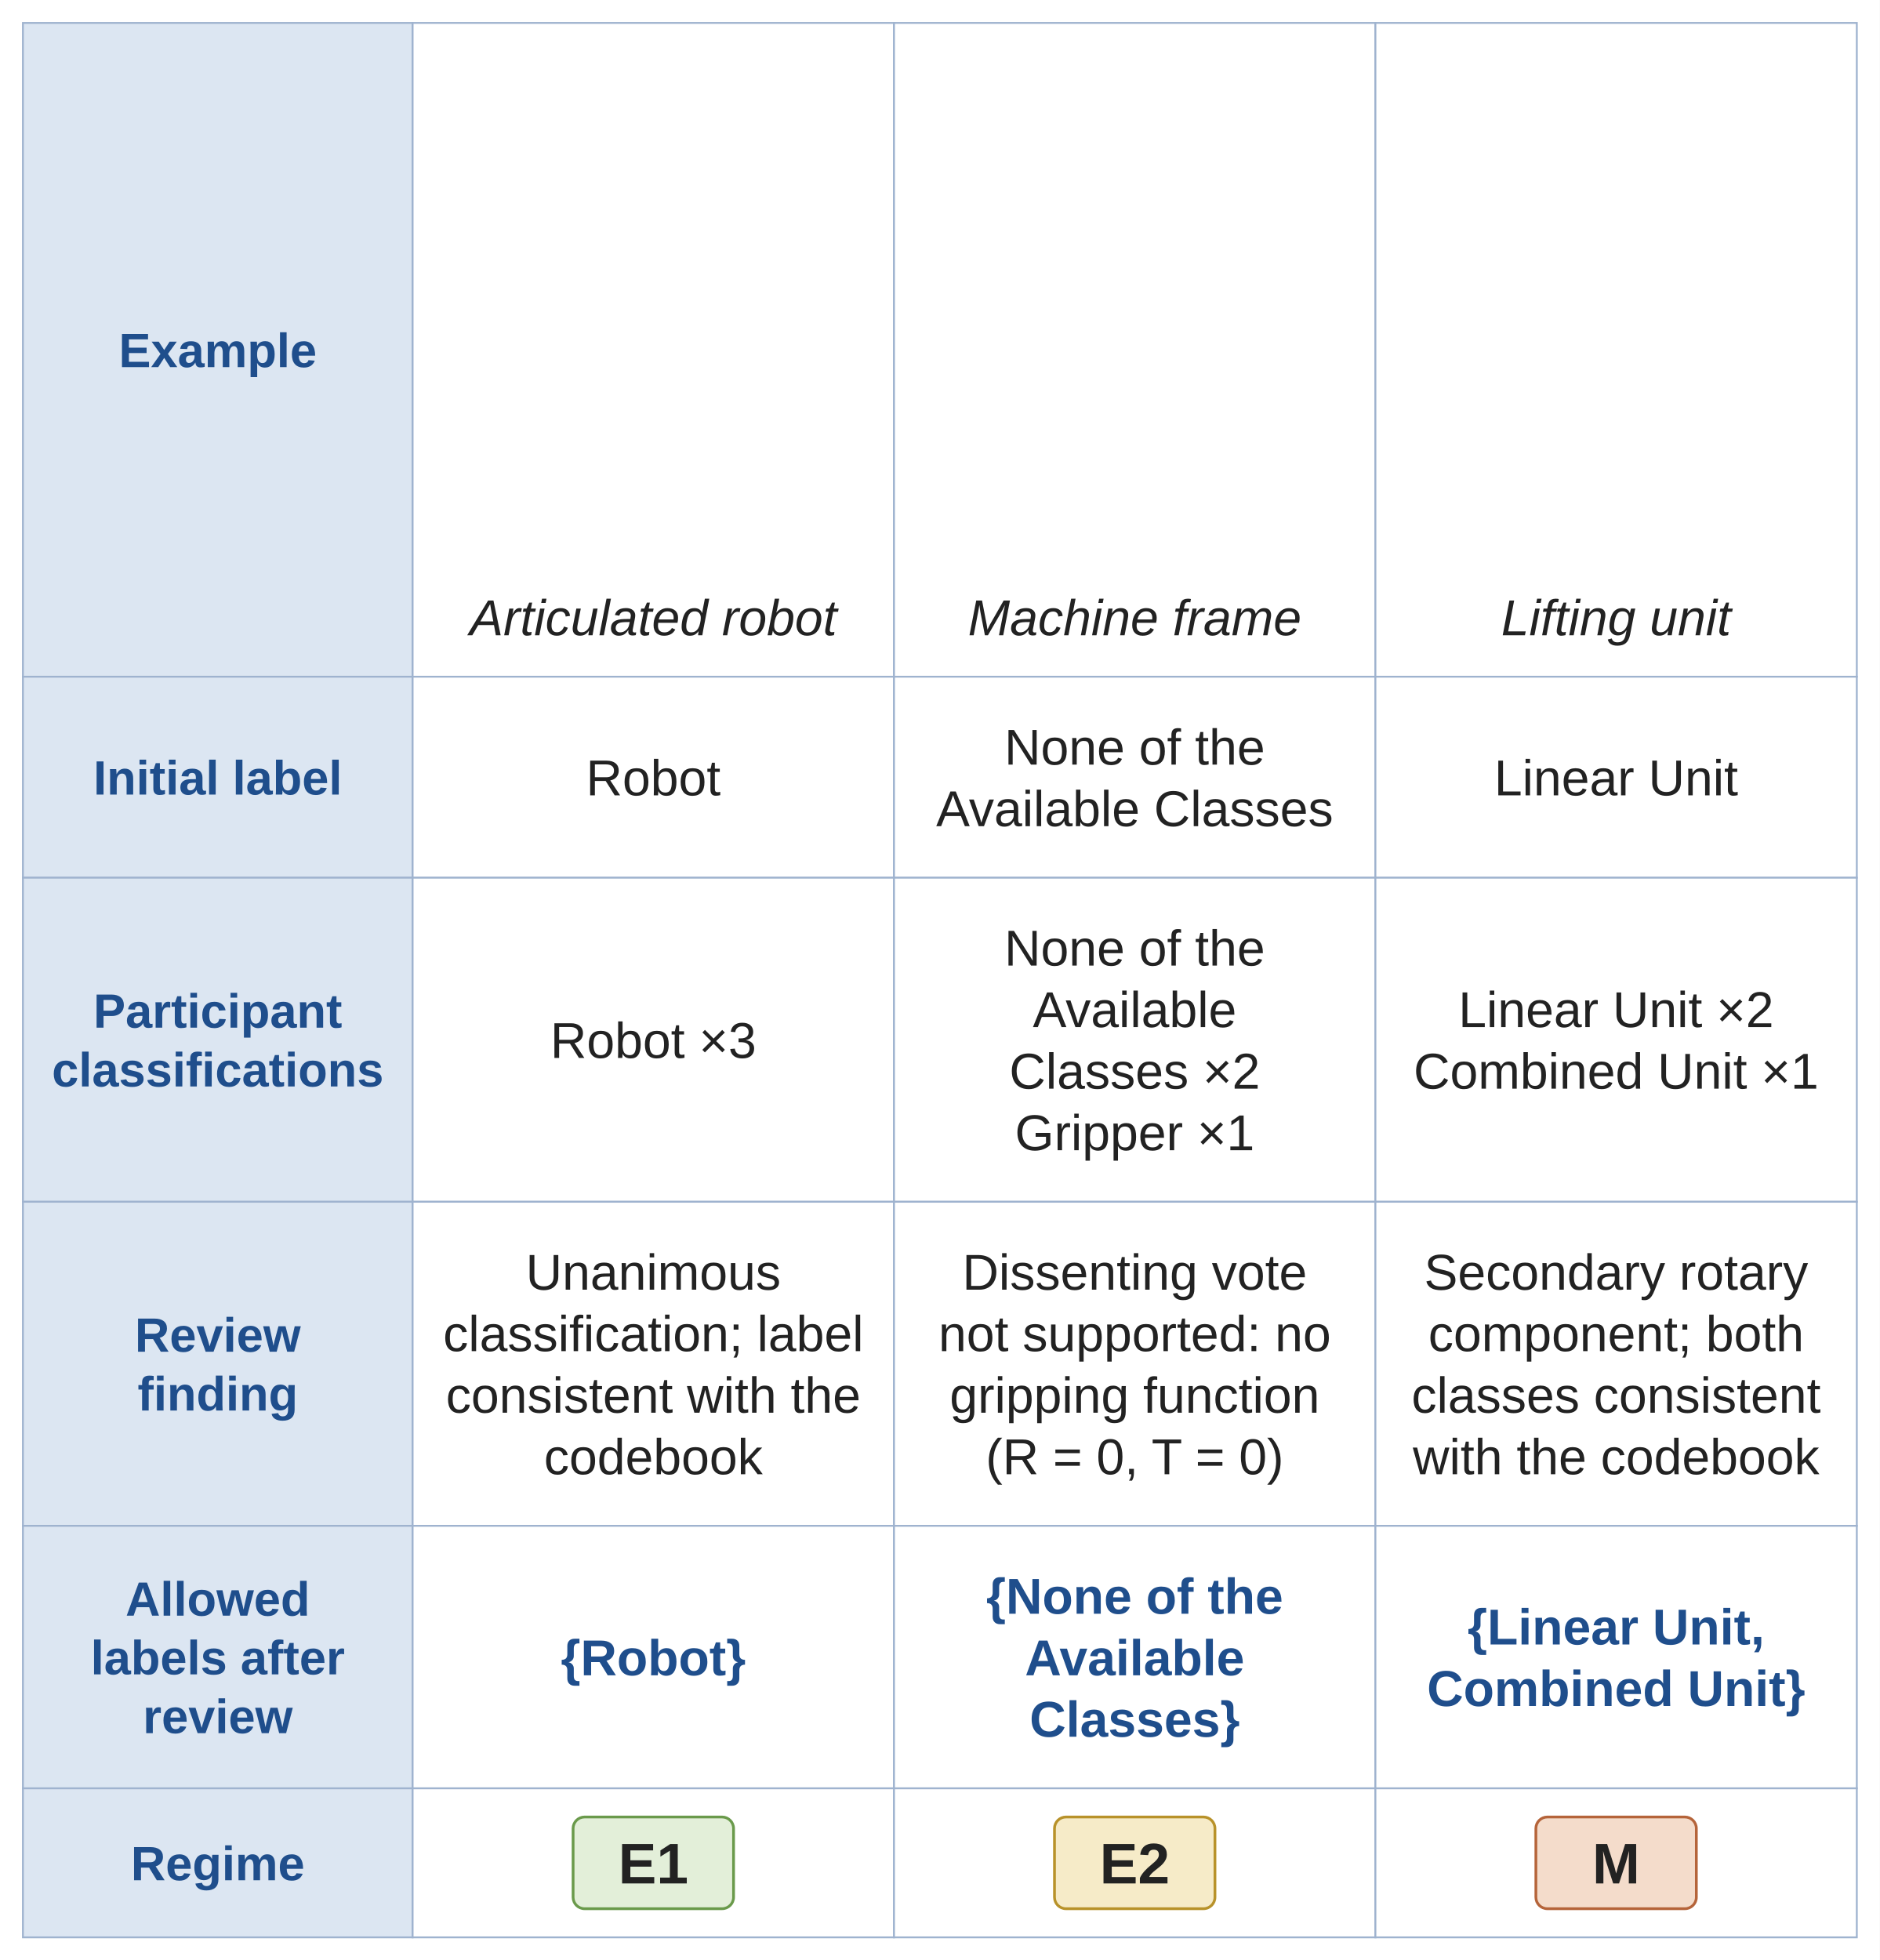
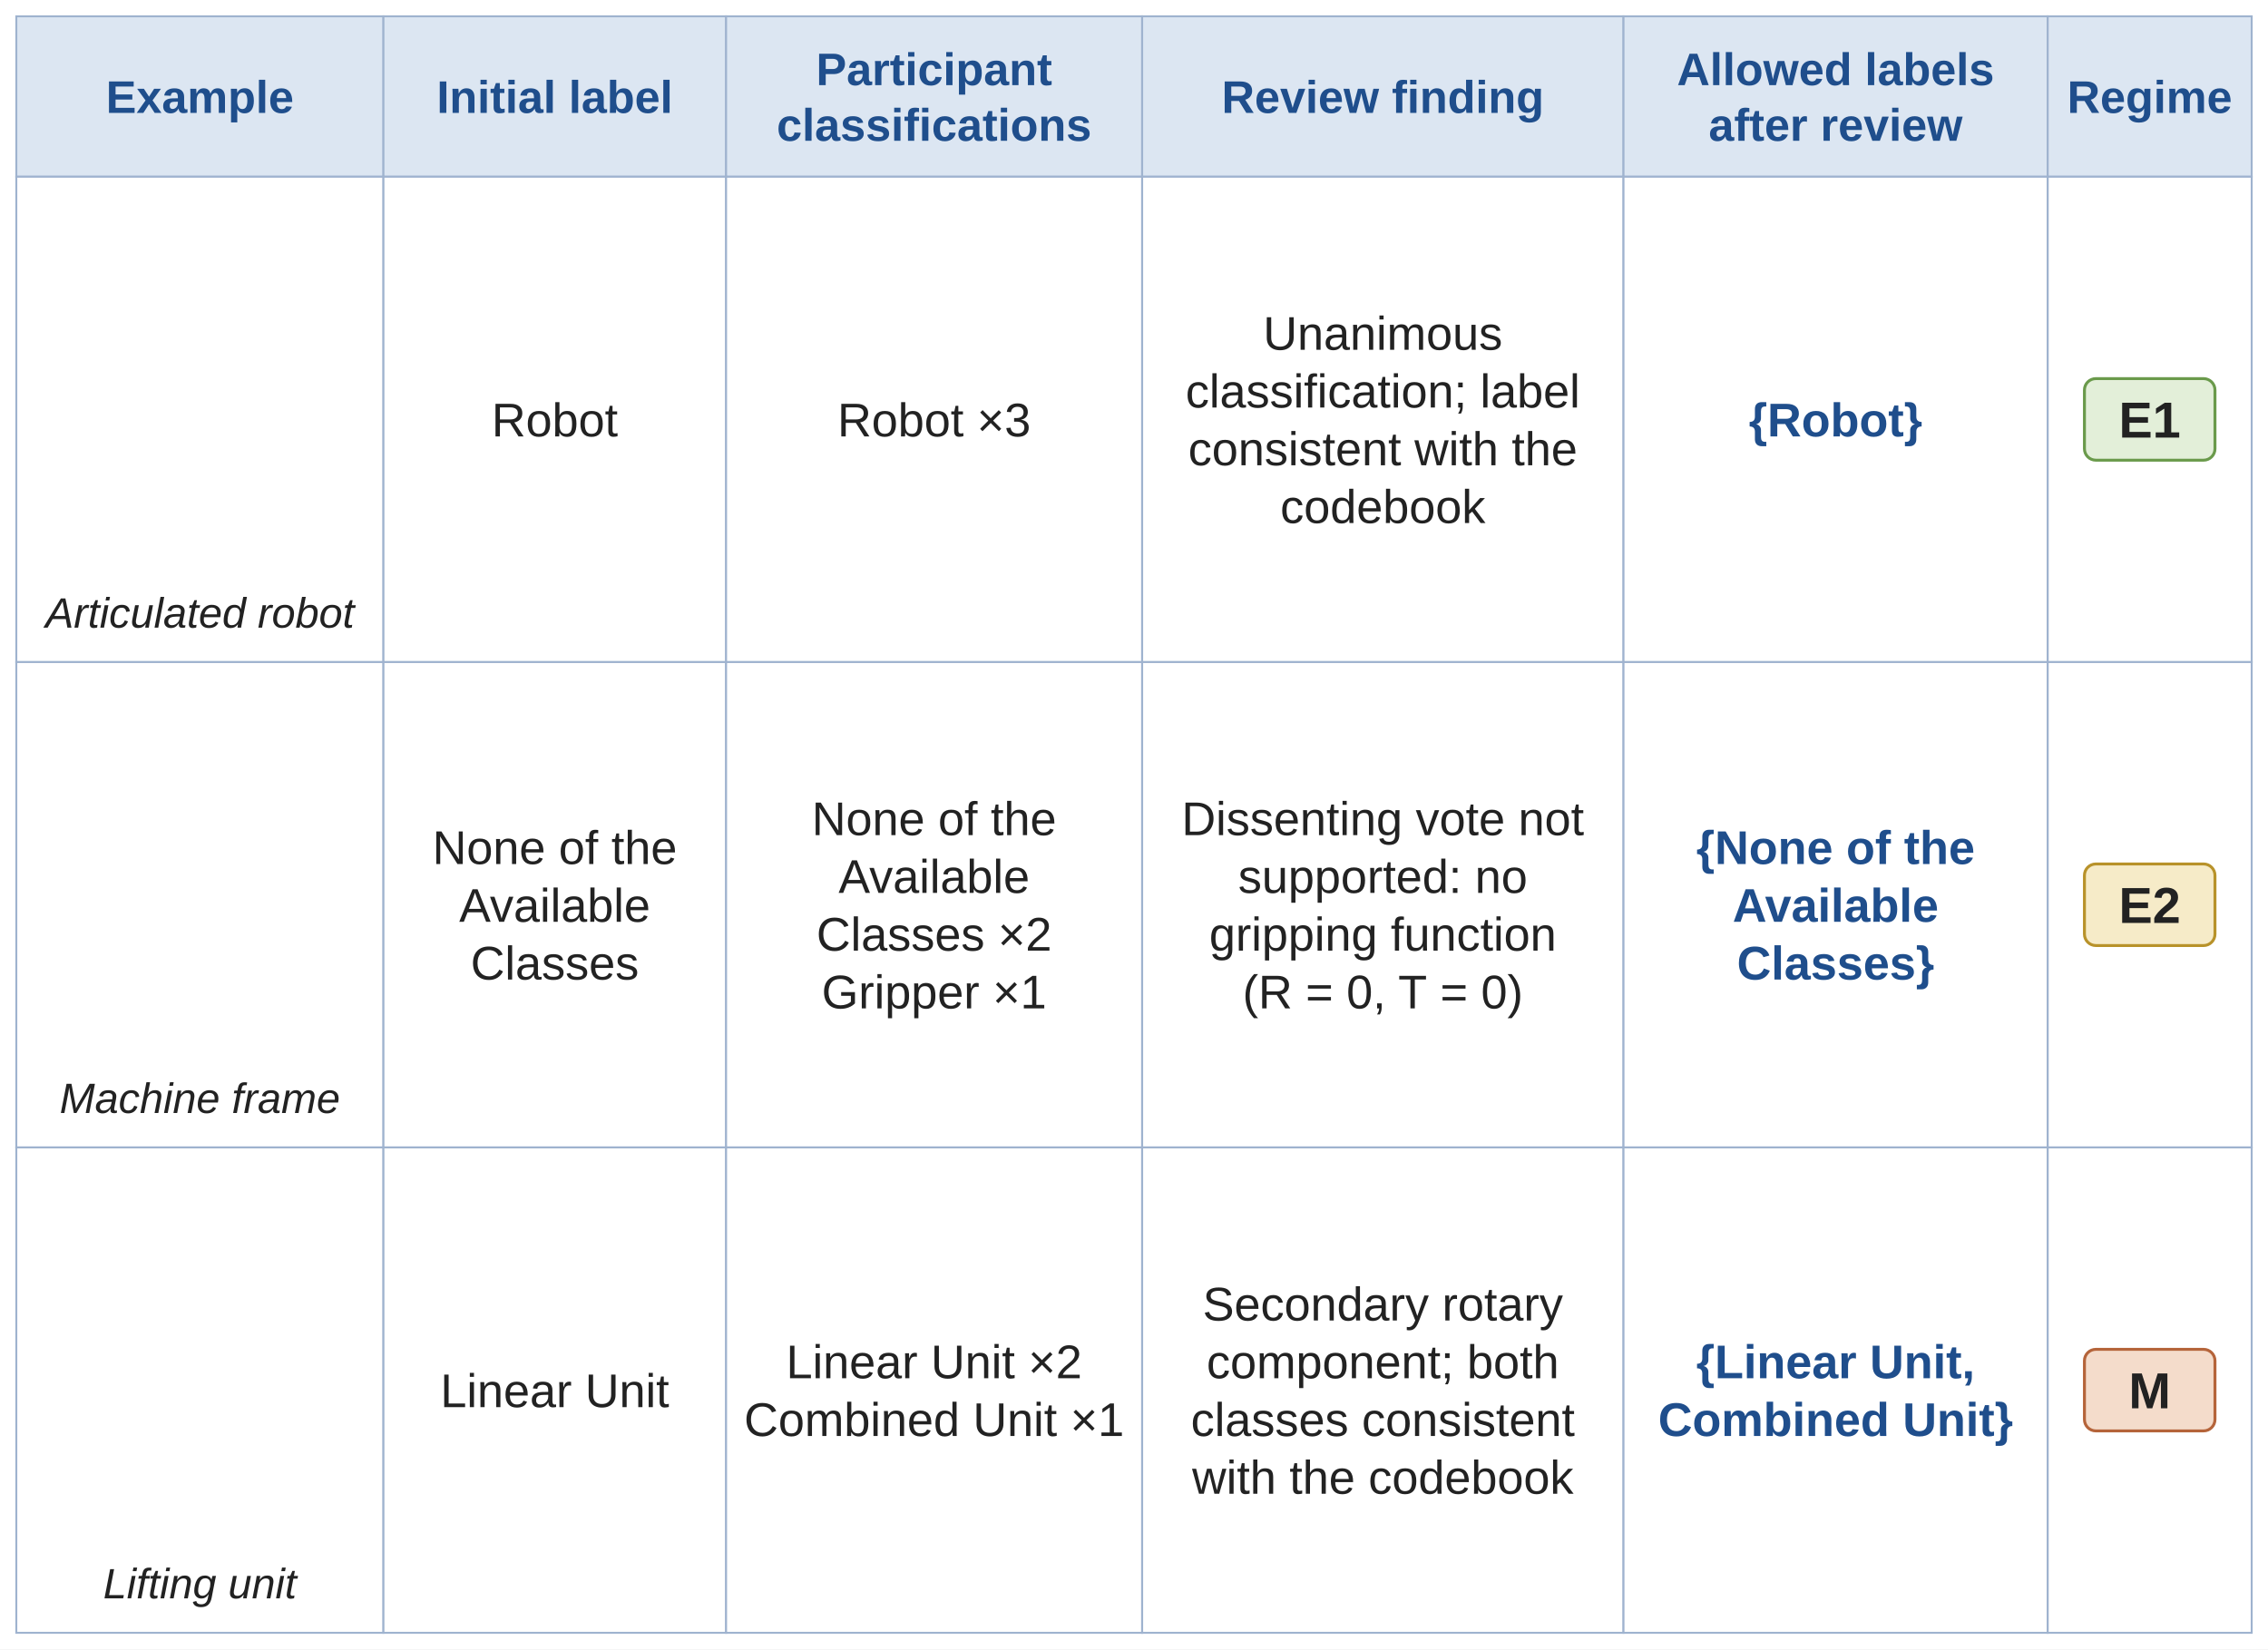
- <svg xmlns="http://www.w3.org/2000/svg" width="1640" height="1710" viewBox="0 0 1640 1710">
+ <svg xmlns="http://www.w3.org/2000/svg" width="1390" height="1011" viewBox="0 0 1390 1011">
  <rect width="100%" height="100%" fill="white" />
-   <rect x="20" y="20" width="340" height="570.4" rx="0" fill="#DCE6F2" stroke="#9FB3CF" stroke-width="1.6" />
-   <text x="190.0" y="320.3" font-family="Liberation Sans" font-size="42" font-weight="bold" font-style="normal" fill="#1F4E8C" text-anchor="middle">Example</text>
-   <rect x="360" y="20" width="420" height="570.4" rx="0" fill="white" stroke="#9FB3CF" stroke-width="1.6" />
-   <text x="570.0" y="554.2" font-family="Liberation Sans" font-size="44" font-weight="normal" font-style="italic" fill="#222222" text-anchor="middle">Articulated robot</text>
-   <rect x="780" y="20" width="420" height="570.4" rx="0" fill="white" stroke="#9FB3CF" stroke-width="1.6" />
-   <text x="990.0" y="554.2" font-family="Liberation Sans" font-size="44" font-weight="normal" font-style="italic" fill="#222222" text-anchor="middle">Machine frame</text>
-   <rect x="1200" y="20" width="420" height="570.4" rx="0" fill="white" stroke="#9FB3CF" stroke-width="1.6" />
-   <text x="1410.0" y="554.2" font-family="Liberation Sans" font-size="44" font-weight="normal" font-style="italic" fill="#222222" text-anchor="middle">Lifting unit</text>
-   <rect x="20" y="590.4" width="340" height="175.36" rx="0" fill="#DCE6F2" stroke="#9FB3CF" stroke-width="1.6" />
-   <text x="190.0" y="693.2" font-family="Liberation Sans" font-size="42" font-weight="bold" font-style="normal" fill="#1F4E8C" text-anchor="middle">Initial label</text>
-   <rect x="360" y="590.4" width="420" height="175.36" rx="0" fill="white" stroke="#9FB3CF" stroke-width="1.6" />
-   <text x="570.0" y="693.9" font-family="Liberation Sans" font-size="44" font-weight="normal" font-style="normal" fill="#222222" text-anchor="middle">Robot</text>
-   <rect x="780" y="590.4" width="420" height="175.36" rx="0" fill="white" stroke="#9FB3CF" stroke-width="1.6" />
-   <text x="990.0" y="667.1" font-family="Liberation Sans" font-size="44" font-weight="normal" font-style="normal" fill="#222222" text-anchor="middle">None of the</text>
-   <text x="990.0" y="720.8" font-family="Liberation Sans" font-size="44" font-weight="normal" font-style="normal" fill="#222222" text-anchor="middle">Available Classes</text>
-   <rect x="1200" y="590.4" width="420" height="175.36" rx="0" fill="white" stroke="#9FB3CF" stroke-width="1.6" />
-   <text x="1410.0" y="693.9" font-family="Liberation Sans" font-size="44" font-weight="normal" font-style="normal" fill="#222222" text-anchor="middle">Linear Unit</text>
-   <rect x="20" y="765.76" width="340" height="282.72" rx="0" fill="#DCE6F2" stroke="#9FB3CF" stroke-width="1.6" />
-   <text x="190.0" y="896.6" font-family="Liberation Sans" font-size="42" font-weight="bold" font-style="normal" fill="#1F4E8C" text-anchor="middle">Participant</text>
-   <text x="190.0" y="947.9" font-family="Liberation Sans" font-size="42" font-weight="bold" font-style="normal" fill="#1F4E8C" text-anchor="middle">classifications</text>
-   <rect x="360" y="765.76" width="420" height="282.72" rx="0" fill="white" stroke="#9FB3CF" stroke-width="1.6" />
-   <text x="570.0" y="923.0" font-family="Liberation Sans" font-size="44" font-weight="normal" font-style="normal" fill="#222222" text-anchor="middle">Robot ×3</text>
-   <rect x="780" y="765.76" width="420" height="282.72" rx="0" fill="white" stroke="#9FB3CF" stroke-width="1.6" />
-   <text x="990.0" y="842.4" font-family="Liberation Sans" font-size="44" font-weight="normal" font-style="normal" fill="#222222" text-anchor="middle">None of the</text>
-   <text x="990.0" y="896.1" font-family="Liberation Sans" font-size="44" font-weight="normal" font-style="normal" fill="#222222" text-anchor="middle">Available</text>
-   <text x="990.0" y="949.8" font-family="Liberation Sans" font-size="44" font-weight="normal" font-style="normal" fill="#222222" text-anchor="middle">Classes ×2</text>
-   <text x="990.0" y="1003.5" font-family="Liberation Sans" font-size="44" font-weight="normal" font-style="normal" fill="#222222" text-anchor="middle">Gripper ×1</text>
-   <rect x="1200" y="765.76" width="420" height="282.72" rx="0" fill="white" stroke="#9FB3CF" stroke-width="1.6" />
-   <text x="1410.0" y="896.1" font-family="Liberation Sans" font-size="44" font-weight="normal" font-style="normal" fill="#222222" text-anchor="middle">Linear Unit ×2</text>
-   <text x="1410.0" y="949.8" font-family="Liberation Sans" font-size="44" font-weight="normal" font-style="normal" fill="#222222" text-anchor="middle">Combined Unit ×1</text>
-   <rect x="20" y="1048.48" width="340" height="282.72" rx="0" fill="#DCE6F2" stroke="#9FB3CF" stroke-width="1.6" />
-   <text x="190.0" y="1179.3" font-family="Liberation Sans" font-size="42" font-weight="bold" font-style="normal" fill="#1F4E8C" text-anchor="middle">Review</text>
-   <text x="190.0" y="1230.6" font-family="Liberation Sans" font-size="42" font-weight="bold" font-style="normal" fill="#1F4E8C" text-anchor="middle">finding</text>
-   <rect x="360" y="1048.48" width="420" height="282.72" rx="0" fill="white" stroke="#9FB3CF" stroke-width="1.6" />
-   <text x="570.0" y="1125.2" font-family="Liberation Sans" font-size="44" font-weight="normal" font-style="normal" fill="#222222" text-anchor="middle">Unanimous</text>
-   <text x="570.0" y="1178.8" font-family="Liberation Sans" font-size="44" font-weight="normal" font-style="normal" fill="#222222" text-anchor="middle">classification; label</text>
-   <text x="570.0" y="1232.5" font-family="Liberation Sans" font-size="44" font-weight="normal" font-style="normal" fill="#222222" text-anchor="middle">consistent with the</text>
-   <text x="570.0" y="1286.2" font-family="Liberation Sans" font-size="44" font-weight="normal" font-style="normal" fill="#222222" text-anchor="middle">codebook</text>
-   <rect x="780" y="1048.48" width="420" height="282.72" rx="0" fill="white" stroke="#9FB3CF" stroke-width="1.6" />
-   <text x="990.0" y="1125.2" font-family="Liberation Sans" font-size="44" font-weight="normal" font-style="normal" fill="#222222" text-anchor="middle">Dissenting vote</text>
-   <text x="990.0" y="1178.8" font-family="Liberation Sans" font-size="44" font-weight="normal" font-style="normal" fill="#222222" text-anchor="middle">not supported: no</text>
-   <text x="990.0" y="1232.5" font-family="Liberation Sans" font-size="44" font-weight="normal" font-style="normal" fill="#222222" text-anchor="middle">gripping function</text>
-   <text x="990.0" y="1286.2" font-family="Liberation Sans" font-size="44" font-weight="normal" font-style="normal" fill="#222222" text-anchor="middle">(R = 0, T = 0)</text>
-   <rect x="1200" y="1048.48" width="420" height="282.72" rx="0" fill="white" stroke="#9FB3CF" stroke-width="1.6" />
-   <text x="1410.0" y="1125.2" font-family="Liberation Sans" font-size="44" font-weight="normal" font-style="normal" fill="#222222" text-anchor="middle">Secondary rotary</text>
-   <text x="1410.0" y="1178.8" font-family="Liberation Sans" font-size="44" font-weight="normal" font-style="normal" fill="#222222" text-anchor="middle">component; both</text>
-   <text x="1410.0" y="1232.5" font-family="Liberation Sans" font-size="44" font-weight="normal" font-style="normal" fill="#222222" text-anchor="middle">classes consistent</text>
-   <text x="1410.0" y="1286.2" font-family="Liberation Sans" font-size="44" font-weight="normal" font-style="normal" fill="#222222" text-anchor="middle">with the codebook</text>
-   <rect x="20" y="1331.2" width="340" height="229.04" rx="0" fill="#DCE6F2" stroke="#9FB3CF" stroke-width="1.6" />
-   <text x="190.0" y="1409.6" font-family="Liberation Sans" font-size="42" font-weight="bold" font-style="normal" fill="#1F4E8C" text-anchor="middle">Allowed</text>
-   <text x="190.0" y="1460.8" font-family="Liberation Sans" font-size="42" font-weight="bold" font-style="normal" fill="#1F4E8C" text-anchor="middle">labels after</text>
-   <text x="190.0" y="1512.1" font-family="Liberation Sans" font-size="42" font-weight="bold" font-style="normal" fill="#1F4E8C" text-anchor="middle">review</text>
-   <rect x="360" y="1331.2" width="420" height="229.04" rx="0" fill="white" stroke="#9FB3CF" stroke-width="1.6" />
-   <text x="570.0" y="1461.6" font-family="Liberation Sans" font-size="44" font-weight="bold" font-style="normal" fill="#1F4E8C" text-anchor="middle">{Robot}</text>
-   <rect x="780" y="1331.2" width="420" height="229.04" rx="0" fill="white" stroke="#9FB3CF" stroke-width="1.6" />
-   <text x="990.0" y="1407.9" font-family="Liberation Sans" font-size="44" font-weight="bold" font-style="normal" fill="#1F4E8C" text-anchor="middle">{None of the</text>
-   <text x="990.0" y="1461.6" font-family="Liberation Sans" font-size="44" font-weight="bold" font-style="normal" fill="#1F4E8C" text-anchor="middle">Available</text>
-   <text x="990.0" y="1515.2" font-family="Liberation Sans" font-size="44" font-weight="bold" font-style="normal" fill="#1F4E8C" text-anchor="middle">Classes}</text>
-   <rect x="1200" y="1331.2" width="420" height="229.04" rx="0" fill="white" stroke="#9FB3CF" stroke-width="1.6" />
-   <text x="1410.0" y="1434.7" font-family="Liberation Sans" font-size="44" font-weight="bold" font-style="normal" fill="#1F4E8C" text-anchor="middle">{Linear Unit,</text>
-   <text x="1410.0" y="1488.4" font-family="Liberation Sans" font-size="44" font-weight="bold" font-style="normal" fill="#1F4E8C" text-anchor="middle">Combined Unit}</text>
-   <rect x="20" y="1560.24" width="340" height="130" rx="0" fill="#DCE6F2" stroke="#9FB3CF" stroke-width="1.6" />
-   <text x="190.0" y="1640.4" font-family="Liberation Sans" font-size="42" font-weight="bold" font-style="normal" fill="#1F4E8C" text-anchor="middle">Regime</text>
-   <rect x="360" y="1560.24" width="420" height="130" rx="0" fill="white" stroke="#9FB3CF" stroke-width="1.6" />
-   <rect x="500.0" y="1585.24" width="140" height="80" rx="10" fill="#E3EFD9" stroke="#6A9A4B" stroke-width="2.4" />
-   <text x="570.0" y="1643.2" font-family="Liberation Sans" font-size="50" font-weight="bold" font-style="normal" fill="#222222" text-anchor="middle">E1</text>
-   <rect x="780" y="1560.24" width="420" height="130" rx="0" fill="white" stroke="#9FB3CF" stroke-width="1.6" />
-   <rect x="920.0" y="1585.24" width="140" height="80" rx="10" fill="#F6EBC8" stroke="#B8922A" stroke-width="2.4" />
-   <text x="990.0" y="1643.2" font-family="Liberation Sans" font-size="50" font-weight="bold" font-style="normal" fill="#222222" text-anchor="middle">E2</text>
-   <rect x="1200" y="1560.24" width="420" height="130" rx="0" fill="white" stroke="#9FB3CF" stroke-width="1.6" />
-   <rect x="1340.0" y="1585.24" width="140" height="80" rx="10" fill="#F4DCCB" stroke="#B5643A" stroke-width="2.4" />
-   <text x="1410.0" y="1643.2" font-family="Liberation Sans" font-size="50" font-weight="bold" font-style="normal" fill="#222222" text-anchor="middle">M</text>
+   <rect x="10" y="10" width="225" height="98.32" rx="0" fill="#DCE6F2" stroke="#9FB3CF" stroke-width="1.2" />
+   <text x="122.5" y="69.2" font-family="Liberation Sans, Arial" font-size="28" font-weight="bold" font-style="normal" fill="#1F4E8C" text-anchor="middle">Example</text>
+   <rect x="235" y="10" width="210" height="98.32" rx="0" fill="#DCE6F2" stroke="#9FB3CF" stroke-width="1.2" />
+   <text x="340.0" y="69.2" font-family="Liberation Sans, Arial" font-size="28" font-weight="bold" font-style="normal" fill="#1F4E8C" text-anchor="middle">Initial label</text>
+   <rect x="445" y="10" width="255" height="98.32" rx="0" fill="#DCE6F2" stroke="#9FB3CF" stroke-width="1.2" />
+   <text x="572.5" y="52.2" font-family="Liberation Sans, Arial" font-size="28" font-weight="bold" font-style="normal" fill="#1F4E8C" text-anchor="middle">Participant</text>
+   <text x="572.5" y="86.3" font-family="Liberation Sans, Arial" font-size="28" font-weight="bold" font-style="normal" fill="#1F4E8C" text-anchor="middle">classifications</text>
+   <rect x="700" y="10" width="295" height="98.32" rx="0" fill="#DCE6F2" stroke="#9FB3CF" stroke-width="1.2" />
+   <text x="847.5" y="69.2" font-family="Liberation Sans, Arial" font-size="28" font-weight="bold" font-style="normal" fill="#1F4E8C" text-anchor="middle">Review finding</text>
+   <rect x="995" y="10" width="260" height="98.32" rx="0" fill="#DCE6F2" stroke="#9FB3CF" stroke-width="1.2" />
+   <text x="1125.0" y="52.2" font-family="Liberation Sans, Arial" font-size="28" font-weight="bold" font-style="normal" fill="#1F4E8C" text-anchor="middle">Allowed labels</text>
+   <text x="1125.0" y="86.3" font-family="Liberation Sans, Arial" font-size="28" font-weight="bold" font-style="normal" fill="#1F4E8C" text-anchor="middle">after review</text>
+   <rect x="1255" y="10" width="125" height="98.32" rx="0" fill="#DCE6F2" stroke="#9FB3CF" stroke-width="1.2" />
+   <text x="1317.5" y="69.2" font-family="Liberation Sans, Arial" font-size="28" font-weight="bold" font-style="normal" fill="#1F4E8C" text-anchor="middle">Regime</text>
+   <rect x="10" y="108.32" width="225" height="297.5" rx="0" fill="white" stroke="#9FB3CF" stroke-width="1.2" />
+   <text x="122.5" y="384.7" font-family="Liberation Sans, Arial" font-size="26" font-weight="normal" font-style="italic" fill="#222222" text-anchor="middle">Articulated robot</text>
+   <rect x="235" y="108.32" width="210" height="297.5" rx="0" fill="white" stroke="#9FB3CF" stroke-width="1.2" />
+   <text x="340.0" y="267.5" font-family="Liberation Sans, Arial" font-size="29" font-weight="normal" font-style="normal" fill="#222222" text-anchor="middle">Robot</text>
+   <rect x="445" y="108.32" width="255" height="297.5" rx="0" fill="white" stroke="#9FB3CF" stroke-width="1.2" />
+   <text x="572.5" y="267.5" font-family="Liberation Sans, Arial" font-size="29" font-weight="normal" font-style="normal" fill="#222222" text-anchor="middle">Robot ×3</text>
+   <rect x="700" y="108.32" width="295" height="297.5" rx="0" fill="white" stroke="#9FB3CF" stroke-width="1.2" />
+   <text x="847.5" y="214.4" font-family="Liberation Sans, Arial" font-size="29" font-weight="normal" font-style="normal" fill="#222222" text-anchor="middle">Unanimous</text>
+   <text x="847.5" y="249.8" font-family="Liberation Sans, Arial" font-size="29" font-weight="normal" font-style="normal" fill="#222222" text-anchor="middle">classification; label</text>
+   <text x="847.5" y="285.2" font-family="Liberation Sans, Arial" font-size="29" font-weight="normal" font-style="normal" fill="#222222" text-anchor="middle">consistent with the</text>
+   <text x="847.5" y="320.6" font-family="Liberation Sans, Arial" font-size="29" font-weight="normal" font-style="normal" fill="#222222" text-anchor="middle">codebook</text>
+   <rect x="995" y="108.32" width="260" height="297.5" rx="0" fill="white" stroke="#9FB3CF" stroke-width="1.2" />
+   <text x="1125.0" y="267.5" font-family="Liberation Sans, Arial" font-size="29" font-weight="bold" font-style="normal" fill="#1F4E8C" text-anchor="middle">{Robot}</text>
+   <rect x="1255" y="108.32" width="125" height="297.5" rx="0" fill="white" stroke="#9FB3CF" stroke-width="1.2" />
+   <rect x="1277.5" y="232.07" width="80" height="50" rx="7" fill="#E3EFD9" stroke="#6A9A4B" stroke-width="1.8" />
+   <text x="1317.5" y="268.2" font-family="Liberation Sans, Arial" font-size="31" font-weight="bold" font-style="normal" fill="#222222" text-anchor="middle">E1</text>
+   <rect x="10" y="405.82" width="225" height="297.5" rx="0" fill="white" stroke="#9FB3CF" stroke-width="1.2" />
+   <text x="122.5" y="682.2" font-family="Liberation Sans, Arial" font-size="26" font-weight="normal" font-style="italic" fill="#222222" text-anchor="middle">Machine frame</text>
+   <rect x="235" y="405.82" width="210" height="297.5" rx="0" fill="white" stroke="#9FB3CF" stroke-width="1.2" />
+   <text x="340.0" y="529.6" font-family="Liberation Sans, Arial" font-size="29" font-weight="normal" font-style="normal" fill="#222222" text-anchor="middle">None of the</text>
+   <text x="340.0" y="565.0" font-family="Liberation Sans, Arial" font-size="29" font-weight="normal" font-style="normal" fill="#222222" text-anchor="middle">Available</text>
+   <text x="340.0" y="600.4" font-family="Liberation Sans, Arial" font-size="29" font-weight="normal" font-style="normal" fill="#222222" text-anchor="middle">Classes</text>
+   <rect x="445" y="405.82" width="255" height="297.5" rx="0" fill="white" stroke="#9FB3CF" stroke-width="1.2" />
+   <text x="572.5" y="511.9" font-family="Liberation Sans, Arial" font-size="29" font-weight="normal" font-style="normal" fill="#222222" text-anchor="middle">None of the</text>
+   <text x="572.5" y="547.3" font-family="Liberation Sans, Arial" font-size="29" font-weight="normal" font-style="normal" fill="#222222" text-anchor="middle">Available</text>
+   <text x="572.5" y="582.7" font-family="Liberation Sans, Arial" font-size="29" font-weight="normal" font-style="normal" fill="#222222" text-anchor="middle">Classes ×2</text>
+   <text x="572.5" y="618.1" font-family="Liberation Sans, Arial" font-size="29" font-weight="normal" font-style="normal" fill="#222222" text-anchor="middle">Gripper ×1</text>
+   <rect x="700" y="405.82" width="295" height="297.5" rx="0" fill="white" stroke="#9FB3CF" stroke-width="1.2" />
+   <text x="847.5" y="511.9" font-family="Liberation Sans, Arial" font-size="29" font-weight="normal" font-style="normal" fill="#222222" text-anchor="middle">Dissenting vote not</text>
+   <text x="847.5" y="547.3" font-family="Liberation Sans, Arial" font-size="29" font-weight="normal" font-style="normal" fill="#222222" text-anchor="middle">supported: no</text>
+   <text x="847.5" y="582.7" font-family="Liberation Sans, Arial" font-size="29" font-weight="normal" font-style="normal" fill="#222222" text-anchor="middle">gripping function</text>
+   <text x="847.5" y="618.1" font-family="Liberation Sans, Arial" font-size="29" font-weight="normal" font-style="normal" fill="#222222" text-anchor="middle">(R = 0, T = 0)</text>
+   <rect x="995" y="405.82" width="260" height="297.5" rx="0" fill="white" stroke="#9FB3CF" stroke-width="1.2" />
+   <text x="1125.0" y="529.6" font-family="Liberation Sans, Arial" font-size="29" font-weight="bold" font-style="normal" fill="#1F4E8C" text-anchor="middle">{None of the</text>
+   <text x="1125.0" y="565.0" font-family="Liberation Sans, Arial" font-size="29" font-weight="bold" font-style="normal" fill="#1F4E8C" text-anchor="middle">Available</text>
+   <text x="1125.0" y="600.4" font-family="Liberation Sans, Arial" font-size="29" font-weight="bold" font-style="normal" fill="#1F4E8C" text-anchor="middle">Classes}</text>
+   <rect x="1255" y="405.82" width="125" height="297.5" rx="0" fill="white" stroke="#9FB3CF" stroke-width="1.2" />
+   <rect x="1277.5" y="529.57" width="80" height="50" rx="7" fill="#F6EBC8" stroke="#B8922A" stroke-width="1.8" />
+   <text x="1317.5" y="565.7" font-family="Liberation Sans, Arial" font-size="31" font-weight="bold" font-style="normal" fill="#222222" text-anchor="middle">E2</text>
+   <rect x="10" y="703.32" width="225" height="297.5" rx="0" fill="white" stroke="#9FB3CF" stroke-width="1.2" />
+   <text x="122.5" y="979.7" font-family="Liberation Sans, Arial" font-size="26" font-weight="normal" font-style="italic" fill="#222222" text-anchor="middle">Lifting unit</text>
+   <rect x="235" y="703.32" width="210" height="297.5" rx="0" fill="white" stroke="#9FB3CF" stroke-width="1.2" />
+   <text x="340.0" y="862.5" font-family="Liberation Sans, Arial" font-size="29" font-weight="normal" font-style="normal" fill="#222222" text-anchor="middle">Linear Unit</text>
+   <rect x="445" y="703.32" width="255" height="297.5" rx="0" fill="white" stroke="#9FB3CF" stroke-width="1.2" />
+   <text x="572.5" y="844.8" font-family="Liberation Sans, Arial" font-size="29" font-weight="normal" font-style="normal" fill="#222222" text-anchor="middle">Linear Unit ×2</text>
+   <text x="572.5" y="880.2" font-family="Liberation Sans, Arial" font-size="29" font-weight="normal" font-style="normal" fill="#222222" text-anchor="middle">Combined Unit ×1</text>
+   <rect x="700" y="703.32" width="295" height="297.5" rx="0" fill="white" stroke="#9FB3CF" stroke-width="1.2" />
+   <text x="847.5" y="809.4" font-family="Liberation Sans, Arial" font-size="29" font-weight="normal" font-style="normal" fill="#222222" text-anchor="middle">Secondary rotary</text>
+   <text x="847.5" y="844.8" font-family="Liberation Sans, Arial" font-size="29" font-weight="normal" font-style="normal" fill="#222222" text-anchor="middle">component; both</text>
+   <text x="847.5" y="880.2" font-family="Liberation Sans, Arial" font-size="29" font-weight="normal" font-style="normal" fill="#222222" text-anchor="middle">classes consistent</text>
+   <text x="847.5" y="915.6" font-family="Liberation Sans, Arial" font-size="29" font-weight="normal" font-style="normal" fill="#222222" text-anchor="middle">with the codebook</text>
+   <rect x="995" y="703.32" width="260" height="297.5" rx="0" fill="white" stroke="#9FB3CF" stroke-width="1.2" />
+   <text x="1125.0" y="844.8" font-family="Liberation Sans, Arial" font-size="29" font-weight="bold" font-style="normal" fill="#1F4E8C" text-anchor="middle">{Linear Unit,</text>
+   <text x="1125.0" y="880.2" font-family="Liberation Sans, Arial" font-size="29" font-weight="bold" font-style="normal" fill="#1F4E8C" text-anchor="middle">Combined Unit}</text>
+   <rect x="1255" y="703.32" width="125" height="297.5" rx="0" fill="white" stroke="#9FB3CF" stroke-width="1.2" />
+   <rect x="1277.5" y="827.07" width="80" height="50" rx="7" fill="#F4DCCB" stroke="#B5643A" stroke-width="1.8" />
+   <text x="1317.5" y="863.2" font-family="Liberation Sans, Arial" font-size="31" font-weight="bold" font-style="normal" fill="#222222" text-anchor="middle">M</text>
</svg>
